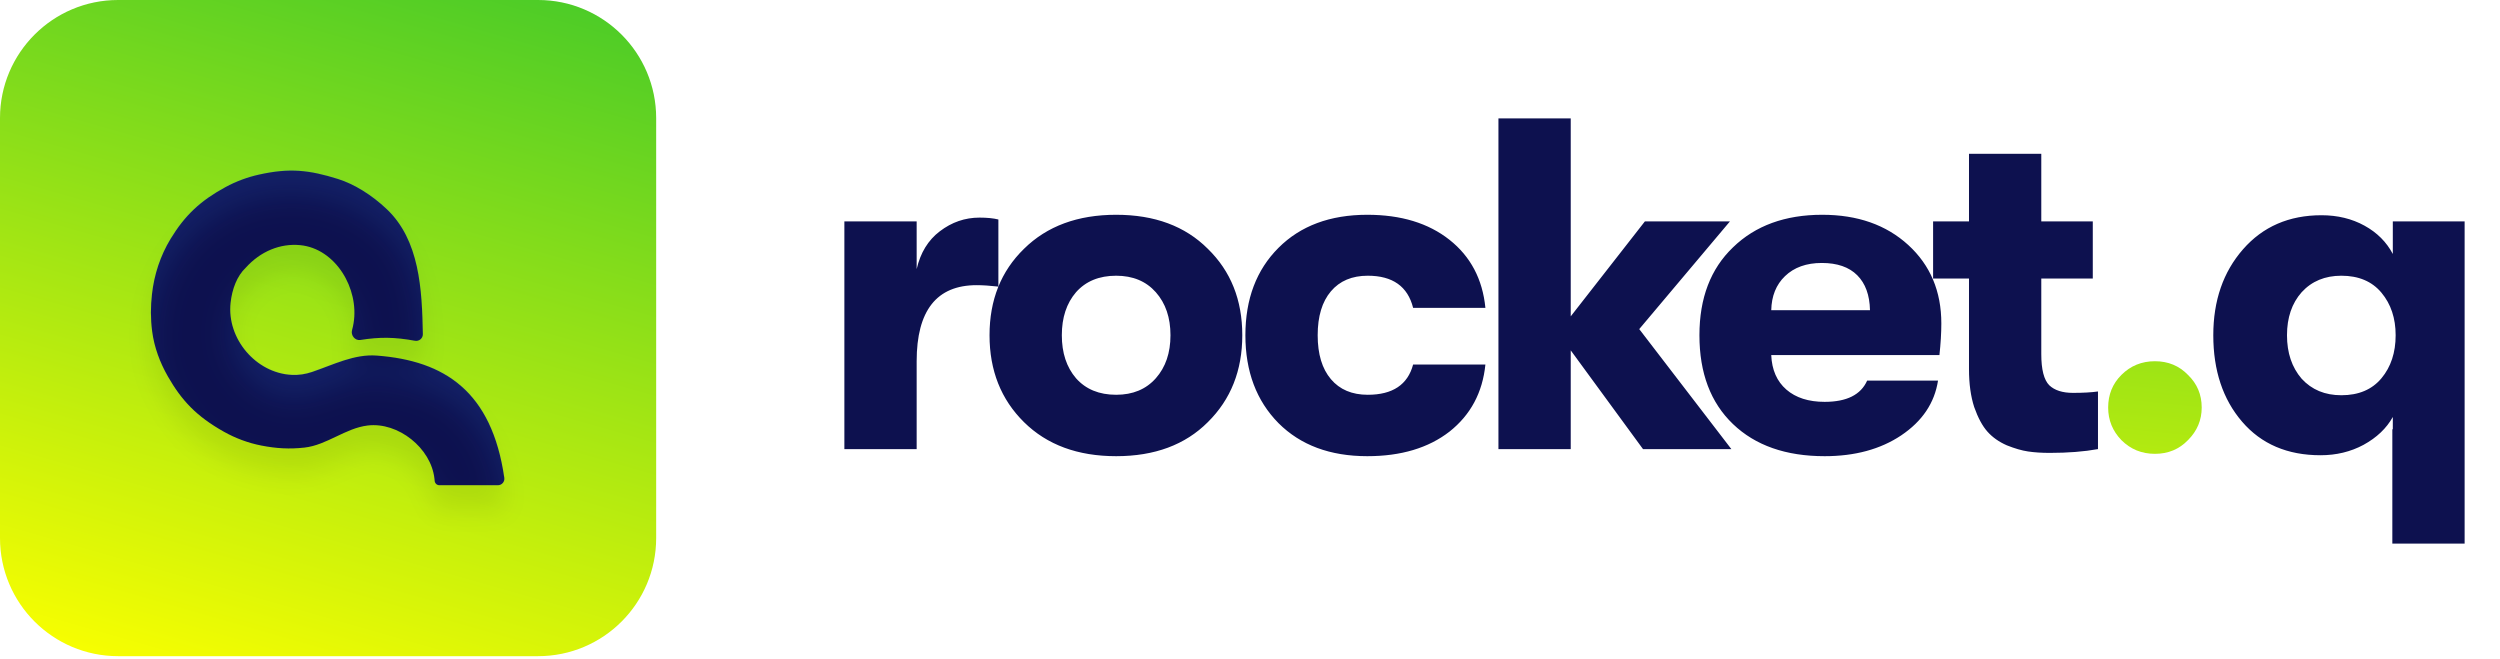
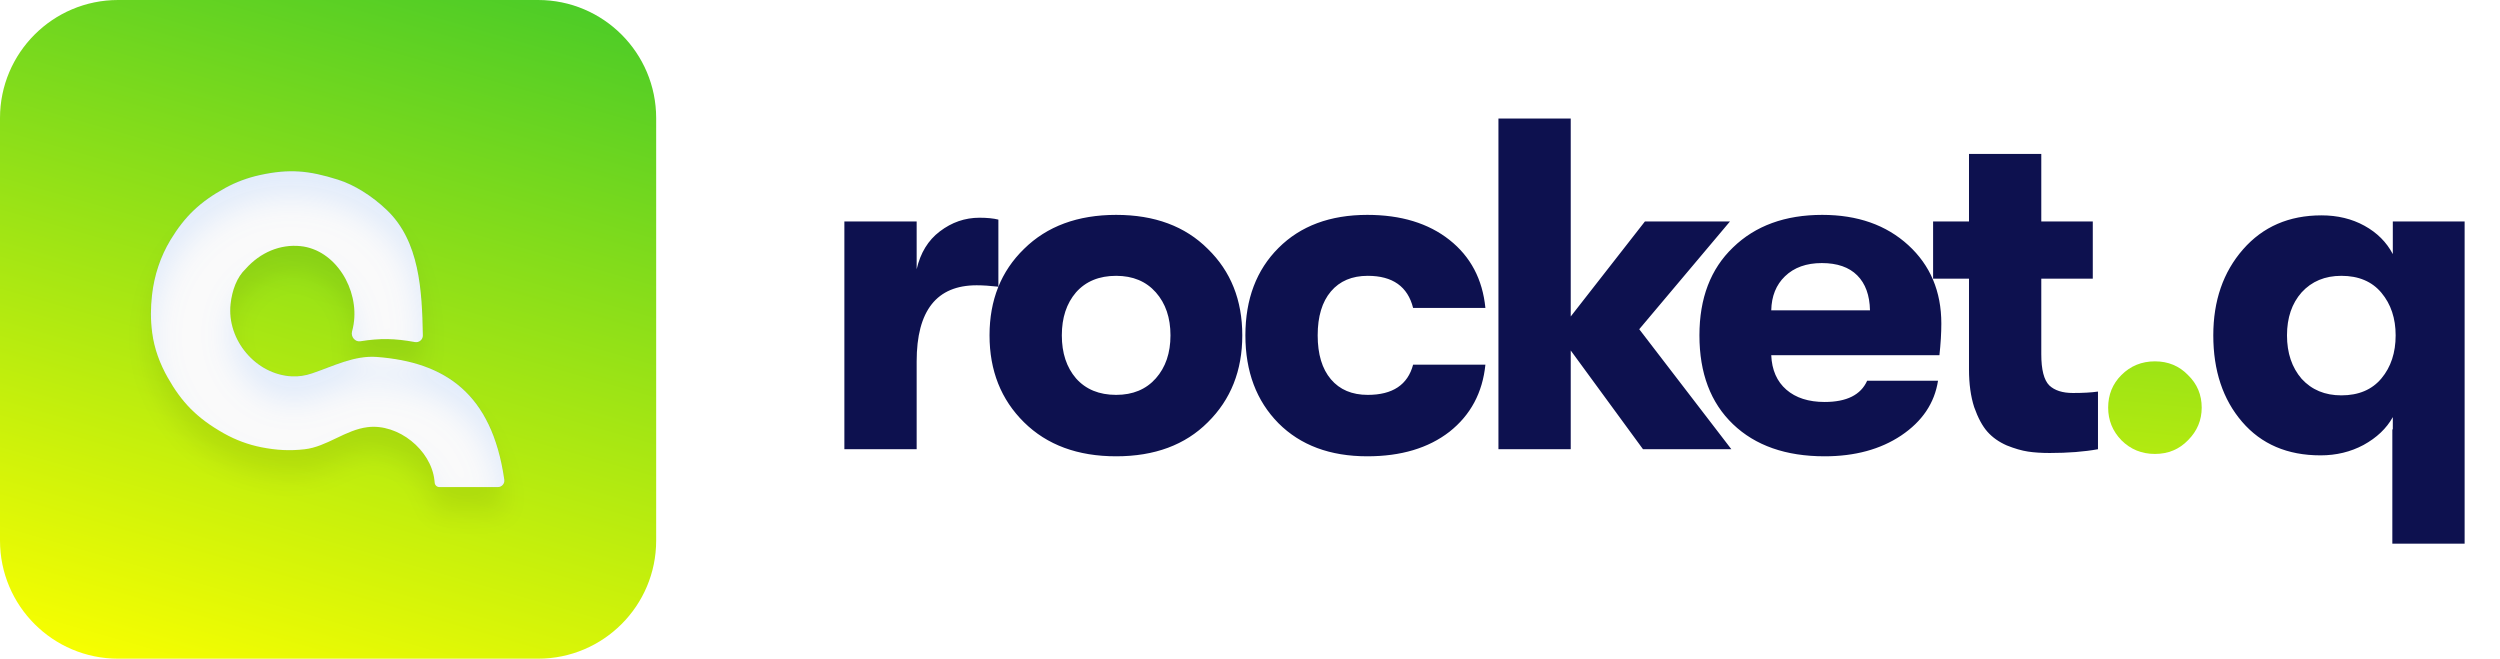
<svg xmlns="http://www.w3.org/2000/svg" width="167" height="44" viewBox="0 0 167 44" fill="none">
-   <path d="M56.404 30V14.789H61.233V17.976C61.485 16.882 62.001 16.04 62.779 15.451C63.578 14.841 64.462 14.536 65.43 14.536C65.935 14.536 66.356 14.578 66.692 14.662V19.144C66.124 19.081 65.64 19.049 65.24 19.049C62.569 19.049 61.233 20.743 61.233 24.13V30H56.404ZM80.681 28.201C79.167 29.716 77.126 30.473 74.559 30.473C71.992 30.473 69.941 29.716 68.405 28.201C66.869 26.686 66.101 24.751 66.101 22.394C66.101 20.038 66.869 18.113 68.405 16.619C69.941 15.104 71.992 14.347 74.559 14.347C77.126 14.347 79.167 15.104 80.681 16.619C82.217 18.113 82.985 20.038 82.985 22.394C82.985 24.751 82.217 26.686 80.681 28.201ZM74.559 26.371C75.674 26.371 76.558 26.003 77.21 25.266C77.862 24.53 78.188 23.573 78.188 22.394C78.188 21.216 77.862 20.259 77.21 19.522C76.558 18.786 75.674 18.418 74.559 18.418C73.423 18.418 72.529 18.786 71.877 19.522C71.245 20.259 70.93 21.216 70.93 22.394C70.93 23.573 71.245 24.53 71.877 25.266C72.529 26.003 73.423 26.371 74.559 26.371ZM91.335 30.473C88.852 30.473 86.874 29.737 85.402 28.264C83.929 26.77 83.192 24.814 83.192 22.394C83.192 19.975 83.929 18.029 85.402 16.556C86.874 15.083 88.852 14.347 91.335 14.347C93.586 14.347 95.416 14.904 96.826 16.019C98.236 17.134 99.035 18.649 99.225 20.564H94.396C94.038 19.133 93.028 18.418 91.366 18.418C90.314 18.418 89.494 18.765 88.905 19.459C88.316 20.154 88.021 21.132 88.021 22.394C88.021 23.657 88.316 24.635 88.905 25.329C89.494 26.024 90.314 26.371 91.366 26.371C93.028 26.371 94.038 25.697 94.396 24.351H99.225C99.035 26.223 98.236 27.717 96.826 28.832C95.416 29.926 93.586 30.473 91.335 30.473ZM115.655 30H109.753L104.925 23.404V30H100.096V7.909H104.925V21.132L109.879 14.789H115.56L109.501 21.984L115.655 30ZM129.681 21.605C129.681 22.236 129.639 22.941 129.554 23.72H118.319C118.361 24.709 118.698 25.477 119.329 26.024C119.96 26.571 120.813 26.844 121.886 26.844C123.358 26.844 124.305 26.371 124.726 25.424H129.46C129.228 26.918 128.408 28.138 126.998 29.085C125.61 30.011 123.905 30.473 121.886 30.473C119.298 30.473 117.257 29.758 115.763 28.327C114.269 26.897 113.522 24.919 113.522 22.394C113.522 19.912 114.269 17.955 115.763 16.524C117.257 15.073 119.245 14.347 121.728 14.347C124.084 14.347 125.999 15.02 127.472 16.366C128.944 17.713 129.681 19.459 129.681 21.605ZM118.319 20.722H124.915C124.894 19.712 124.61 18.933 124.063 18.386C123.516 17.839 122.727 17.566 121.696 17.566C120.665 17.566 119.845 17.86 119.235 18.449C118.646 19.017 118.34 19.775 118.319 20.722ZM138.472 26.244C139.145 26.244 139.703 26.213 140.145 26.15V30C139.219 30.168 138.146 30.253 136.926 30.253C136.379 30.253 135.895 30.221 135.474 30.158C135.053 30.095 134.58 29.958 134.054 29.747C133.528 29.516 133.097 29.211 132.76 28.832C132.423 28.454 132.129 27.907 131.876 27.191C131.645 26.476 131.529 25.634 131.529 24.666V18.607H129.131V14.789H131.529V10.276H136.358V14.789H139.798V18.607H136.358V23.657C136.358 24.688 136.536 25.382 136.894 25.739C137.252 26.076 137.778 26.244 138.472 26.244ZM159.84 14.789H164.637V36.312H159.808V28.674H159.84V27.854C159.419 28.611 158.767 29.232 157.883 29.716C157.021 30.179 156.063 30.41 155.011 30.41C152.802 30.41 151.056 29.663 149.773 28.17C148.489 26.676 147.848 24.751 147.848 22.394C147.848 20.08 148.51 18.165 149.836 16.651C151.161 15.136 152.908 14.378 155.075 14.378C156.148 14.378 157.105 14.61 157.946 15.073C158.788 15.535 159.419 16.167 159.84 16.966V14.789ZM156.4 26.402C157.557 26.402 158.451 26.024 159.083 25.266C159.714 24.509 160.029 23.551 160.029 22.394C160.029 21.258 159.714 20.311 159.083 19.554C158.451 18.797 157.557 18.418 156.4 18.418C155.306 18.418 154.422 18.786 153.749 19.522C153.097 20.259 152.771 21.216 152.771 22.394C152.771 23.573 153.097 24.54 153.749 25.298C154.422 26.034 155.306 26.402 156.4 26.402Z" fill="#0D114F" />
-   <path d="M146.158 29.4C145.569 30.011 144.833 30.316 143.949 30.316C143.066 30.316 142.319 30.011 141.709 29.4C141.12 28.79 140.825 28.064 140.825 27.223C140.825 26.36 141.12 25.634 141.709 25.045C142.319 24.435 143.066 24.13 143.949 24.13C144.833 24.13 145.569 24.435 146.158 25.045C146.769 25.634 147.074 26.36 147.074 27.223C147.074 28.064 146.769 28.79 146.158 29.4Z" fill="url(#paint0_linear)" />
-   <rect width="43.832" height="43.832" rx="7.89" fill="url(#paint1_linear)" />
+   <path d="M56.404 30.008V14.796H61.233V17.984C61.485 16.89 62.001 16.048 62.779 15.459C63.578 14.849 64.462 14.544 65.43 14.544C65.935 14.544 66.356 14.586 66.692 14.67V19.151C66.124 19.088 65.64 19.057 65.24 19.057C62.569 19.057 61.233 20.75 61.233 24.138V30.008H56.404ZM80.681 28.209C79.167 29.724 77.126 30.481 74.559 30.481C71.992 30.481 69.941 29.724 68.405 28.209C66.869 26.694 66.101 24.758 66.101 22.402C66.101 20.046 66.869 18.12 68.405 16.627C69.941 15.112 71.992 14.354 74.559 14.354C77.126 14.354 79.167 15.112 80.681 16.627C82.217 18.12 82.985 20.046 82.985 22.402C82.985 24.758 82.217 26.694 80.681 28.209ZM74.559 26.378C75.674 26.378 76.558 26.01 77.21 25.274C77.862 24.538 78.188 23.58 78.188 22.402C78.188 21.224 77.862 20.267 77.21 19.53C76.558 18.794 75.674 18.425 74.559 18.425C73.423 18.425 72.529 18.794 71.877 19.53C71.245 20.267 70.93 21.224 70.93 22.402C70.93 23.58 71.245 24.538 71.877 25.274C72.529 26.01 73.423 26.378 74.559 26.378ZM91.335 30.481C88.852 30.481 86.874 29.745 85.402 28.272C83.929 26.778 83.192 24.822 83.192 22.402C83.192 19.982 83.929 18.036 85.402 16.564C86.874 15.091 88.852 14.354 91.335 14.354C93.586 14.354 95.416 14.912 96.826 16.027C98.236 17.142 99.035 18.657 99.225 20.572H94.396C94.038 19.141 93.028 18.425 91.366 18.425C90.314 18.425 89.494 18.773 88.905 19.467C88.316 20.161 88.021 21.14 88.021 22.402C88.021 23.664 88.316 24.643 88.905 25.337C89.494 26.031 90.314 26.378 91.366 26.378C93.028 26.378 94.038 25.705 94.396 24.359H99.225C99.035 26.231 98.236 27.725 96.826 28.84C95.416 29.934 93.586 30.481 91.335 30.481ZM115.655 30.008H109.753L104.925 23.412V30.008H100.096V7.916H104.925V21.14L109.879 14.796H115.56L109.501 21.992L115.655 30.008ZM129.681 21.613C129.681 22.244 129.639 22.949 129.554 23.727H118.319C118.361 24.716 118.698 25.484 119.329 26.031C119.96 26.578 120.813 26.852 121.886 26.852C123.358 26.852 124.305 26.378 124.726 25.432H129.46C129.228 26.925 128.408 28.146 126.998 29.093C125.61 30.018 123.905 30.481 121.886 30.481C119.298 30.481 117.257 29.766 115.763 28.335C114.269 26.904 113.522 24.927 113.522 22.402C113.522 19.919 114.269 17.963 115.763 16.532C117.257 15.08 119.245 14.354 121.728 14.354C124.084 14.354 125.999 15.028 127.472 16.374C128.944 17.721 129.681 19.467 129.681 21.613ZM118.319 20.729H124.915C124.894 19.719 124.61 18.941 124.063 18.394C123.516 17.847 122.727 17.573 121.696 17.573C120.665 17.573 119.845 17.868 119.235 18.457C118.646 19.025 118.34 19.783 118.319 20.729ZM138.472 26.252C139.145 26.252 139.703 26.221 140.145 26.157V30.008C139.219 30.176 138.146 30.26 136.926 30.26C136.379 30.26 135.895 30.229 135.474 30.166C135.053 30.102 134.58 29.966 134.054 29.755C133.528 29.524 133.097 29.219 132.76 28.84C132.423 28.461 132.129 27.914 131.876 27.199C131.645 26.484 131.529 25.642 131.529 24.674V18.615H129.131V14.796H131.529V10.283H136.358V14.796H139.798V18.615H136.358V23.664C136.358 24.695 136.536 25.39 136.894 25.747C137.252 26.084 137.778 26.252 138.472 26.252ZM159.84 14.796H164.637V36.319H159.808V28.682H159.84V27.862C159.419 28.619 158.767 29.24 157.883 29.724C157.021 30.186 156.063 30.418 155.011 30.418C152.802 30.418 151.056 29.671 149.773 28.177C148.489 26.683 147.848 24.758 147.848 22.402C147.848 20.088 148.51 18.173 149.836 16.658C151.161 15.143 152.908 14.386 155.075 14.386C156.148 14.386 157.105 14.617 157.946 15.08C158.788 15.543 159.419 16.174 159.84 16.974V14.796ZM156.4 26.41C157.557 26.41 158.451 26.031 159.083 25.274C159.714 24.516 160.029 23.559 160.029 22.402C160.029 21.266 159.714 20.319 159.083 19.562C158.451 18.804 157.557 18.425 156.4 18.425C155.306 18.425 154.422 18.794 153.749 19.53C153.097 20.267 152.771 21.224 152.771 22.402C152.771 23.58 153.097 24.548 153.749 25.305C154.422 26.042 155.306 26.41 156.4 26.41Z" fill="#0D114F" />
+   <path d="M146.158 29.408C145.569 30.018 144.833 30.323 143.949 30.323C143.066 30.323 142.319 30.018 141.709 29.408C141.12 28.798 140.825 28.072 140.825 27.23C140.825 26.368 141.12 25.642 141.709 25.053C142.319 24.443 143.066 24.138 143.949 24.138C144.833 24.138 145.569 24.443 146.158 25.053C146.769 25.642 147.074 26.368 147.074 27.23C147.074 28.072 146.769 28.798 146.158 29.408Z" fill="url(#paint0_linear)" />
+   <rect width="43.832" height="44" rx="7.89" fill="url(#paint1_linear)" />
  <g filter="url(#filter0_di)">
-     <path d="M33.258 32.413H29.349C29.185 32.413 29.051 32.285 29.036 32.123C29.032 32.071 29.027 32.021 29.021 31.973C28.797 29.93 26.598 28.175 24.558 28.424C23.069 28.605 21.835 29.729 20.345 29.898C19.339 30.011 18.462 29.959 17.46 29.763C16.581 29.591 15.733 29.276 14.952 28.837C13.113 27.804 12.126 26.741 11.211 25.139C10.681 24.211 10.303 23.196 10.165 22.137C10.052 21.26 10.059 20.488 10.154 19.637C10.3 18.338 10.717 17.073 11.396 15.956C12.35 14.388 13.382 13.413 15.062 12.5C15.773 12.113 16.539 11.831 17.33 11.657C19.332 11.217 20.629 11.346 22.576 11.956C23.659 12.296 24.836 13.023 25.836 13.972C28.024 16.048 28.191 19.306 28.246 22.322C28.252 22.601 27.996 22.812 27.721 22.763C26.37 22.518 25.398 22.499 24.07 22.71C23.714 22.766 23.421 22.398 23.517 22.051C23.559 21.9 23.592 21.752 23.616 21.606C24.009 19.271 22.411 16.606 20.055 16.376C18.718 16.246 17.394 16.792 16.414 17.886C15.829 18.438 15.505 19.303 15.403 20.226C15.138 22.617 17.094 24.93 19.497 25.044C19.956 25.066 20.398 24.999 20.851 24.846C22.276 24.363 23.665 23.64 25.166 23.753C29.681 24.093 32.852 26.129 33.687 31.922C33.724 32.181 33.52 32.413 33.258 32.413Z" fill="#0D114F" />
+     <path d="M33.258 32.537H29.349C29.186 32.537 29.051 32.409 29.036 32.246C29.032 32.192 29.026 32.139 29.021 32.087C28.795 30.045 26.6 28.284 24.56 28.533C23.069 28.714 21.834 29.844 20.342 30.012C19.339 30.126 18.463 30.074 17.463 29.878C16.582 29.705 15.732 29.387 14.95 28.946C13.109 27.908 12.122 26.839 11.206 25.227C10.68 24.301 10.305 23.288 10.167 22.232C10.051 21.343 10.059 20.562 10.156 19.699C10.302 18.404 10.716 17.143 11.39 16.027C12.346 14.448 13.377 13.467 15.059 12.549C15.772 12.16 16.54 11.876 17.333 11.701C19.334 11.26 20.63 11.39 22.576 12.002C23.661 12.343 24.839 13.075 25.84 14.03C28.027 16.114 28.191 19.385 28.247 22.405C28.252 22.686 27.994 22.9 27.718 22.849C26.368 22.605 25.397 22.585 24.07 22.797C23.714 22.854 23.421 22.486 23.517 22.139C23.561 21.979 23.595 21.822 23.62 21.668C23.999 19.336 22.417 16.677 20.066 16.44C18.726 16.305 17.397 16.853 16.414 17.955C15.826 18.511 15.502 19.385 15.402 20.315C15.143 22.708 17.093 25.024 19.496 25.14C19.953 25.162 20.395 25.095 20.846 24.942C22.276 24.458 23.668 23.731 25.173 23.845C29.685 24.188 32.854 26.233 33.687 32.046C33.724 32.306 33.521 32.537 33.258 32.537Z" fill="#FAFAFA" />
  </g>
  <defs>
-     <filter id="filter0_di" x="8.449" y="11.396" width="26.874" height="24.281" filterUnits="userSpaceOnUse" color-interpolation-filters="sRGB">
+     <filter id="filter0_di" x="8.449" y="11.44" width="26.875" height="24.362" filterUnits="userSpaceOnUse" color-interpolation-filters="sRGB">
      <feFlood flood-opacity="0" result="BackgroundImageFix" />
      <feColorMatrix in="SourceAlpha" type="matrix" values="0 0 0 0 0 0 0 0 0 0 0 0 0 0 0 0 0 0 127 0" result="hardAlpha" />
      <feOffset dy="1.632" />
      <feGaussianBlur stdDeviation="0.816" />
      <feColorMatrix type="matrix" values="0 0 0 0 0 0 0 0 0 0 0 0 0 0 0 0 0 0 0.07 0" />
      <feBlend mode="normal" in2="BackgroundImageFix" result="effect1_dropShadow" />
      <feBlend mode="normal" in="SourceGraphic" in2="effect1_dropShadow" result="shape" />
      <feColorMatrix in="SourceAlpha" type="matrix" values="0 0 0 0 0 0 0 0 0 0 0 0 0 0 0 0 0 0 127 0" result="hardAlpha" />
      <feOffset dy="1.632" />
      <feGaussianBlur stdDeviation="1.02" />
      <feComposite in2="hardAlpha" operator="arithmetic" k2="-1" k3="1" />
      <feColorMatrix type="matrix" values="0 0 0 0 0.22 0 0 0 0 0.533 0 0 0 0 1 0 0 0 0.13 0" />
      <feBlend mode="normal" in2="shape" result="effect2_innerShadow" />
    </filter>
-     <linearGradient id="paint0_linear" x1="189.169" y1="-59.029" x2="177.57" y2="54.134" gradientUnits="userSpaceOnUse">
+     <linearGradient id="paint0_linear" x1="189.169" y1="-59.255" x2="177.482" y2="54.332" gradientUnits="userSpaceOnUse">
      <stop stop-color="#36BB2B" />
      <stop offset="0.516" stop-color="#38C62C" />
      <stop offset="1" stop-color="#FAFF00" />
    </linearGradient>
-     <linearGradient id="paint1_linear" x1="52.463" y1="-66.308" x2="19.613" y2="48.538" gradientUnits="userSpaceOnUse">
+     <linearGradient id="paint1_linear" x1="52.463" y1="-66.562" x2="19.38" y2="48.657" gradientUnits="userSpaceOnUse">
      <stop stop-color="#36BB2B" />
      <stop offset="0.516" stop-color="#38C62C" />
      <stop offset="1" stop-color="#FAFF00" />
    </linearGradient>
  </defs>
</svg>
